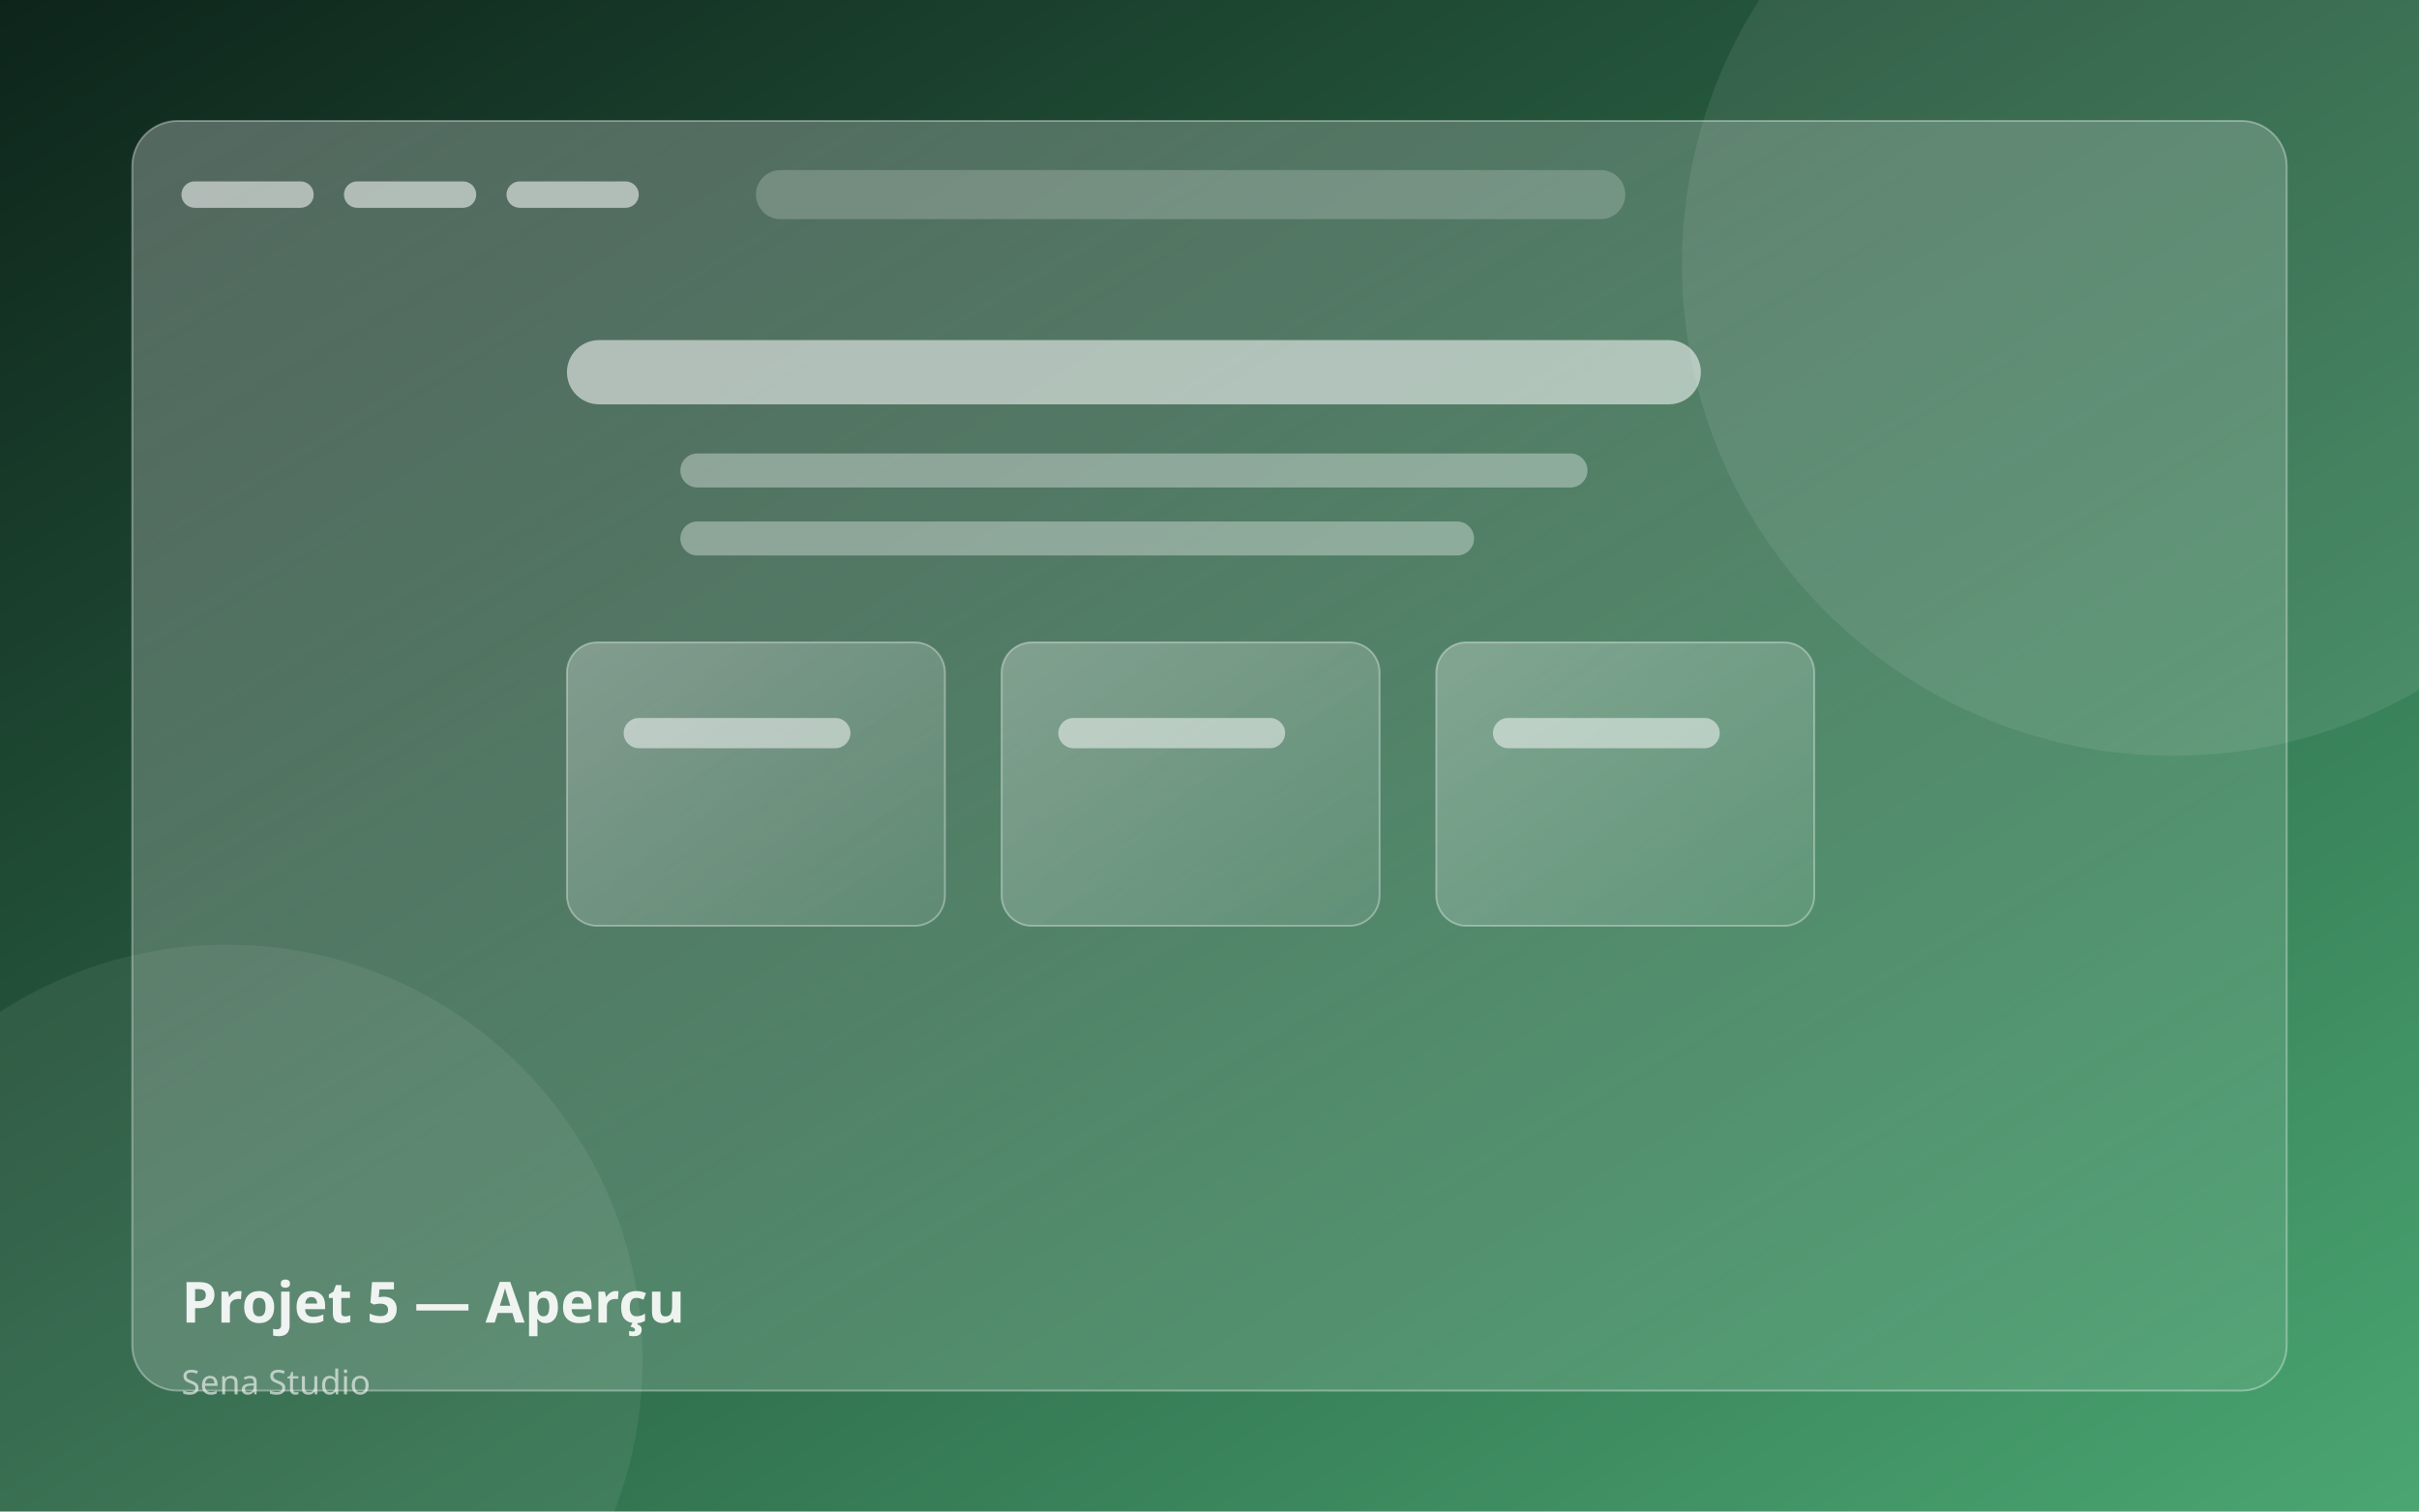
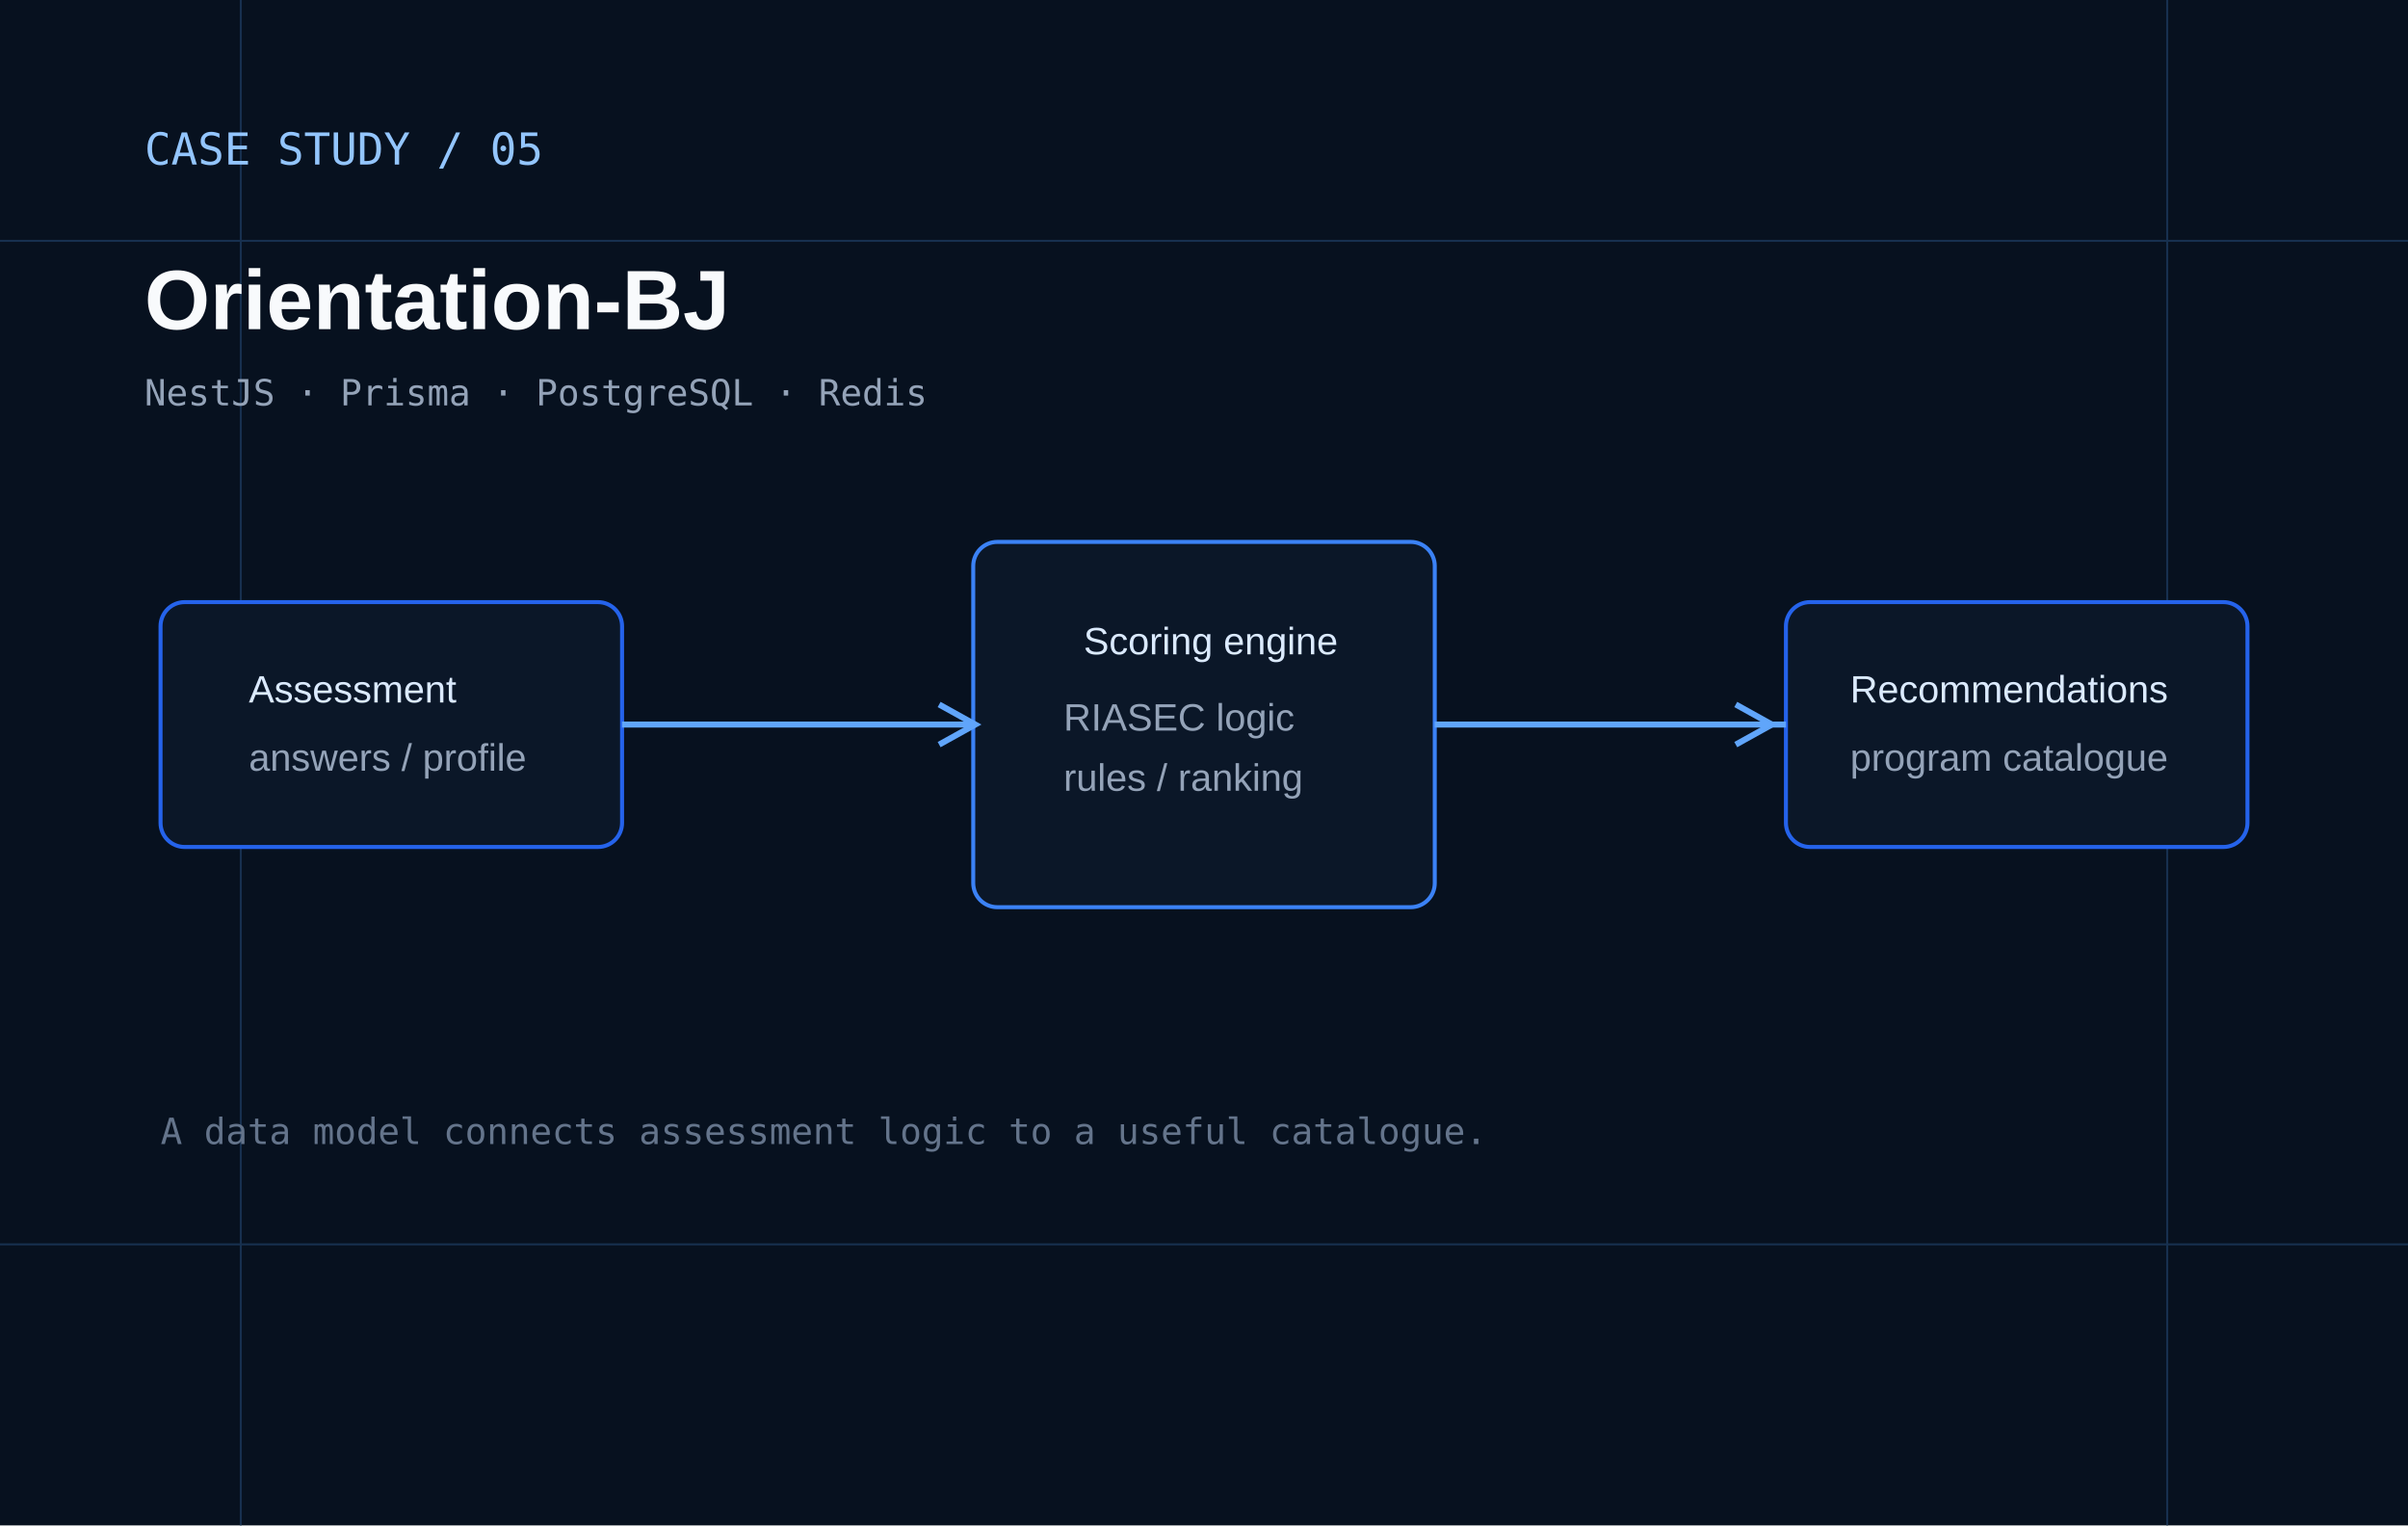
- <svg xmlns="http://www.w3.org/2000/svg" viewBox="0 0 1280 800">
-   <defs>
-     <linearGradient id="bg5" x1="0" y1="0" x2="1" y2="1">
-       <stop offset="0%" stop-color="#0d241a" />
-       <stop offset="100%" stop-color="#4aa672" />
-     </linearGradient>
-     <linearGradient id="card5" x1="0" y1="0" x2="1" y2="1">
-       <stop offset="0%" stop-color="#ffffff" stop-opacity="0.28" />
-       <stop offset="100%" stop-color="#ffffff" stop-opacity="0.08" />
-     </linearGradient>
-   </defs>
-   <rect width="1280" height="800" fill="url(#bg5)" />
-   <circle cx="1150" cy="140" r="260" fill="#ffffff" fill-opacity="0.08" />
-   <circle cx="120" cy="720" r="220" fill="#ffffff" fill-opacity="0.07" />
-   <rect x="70" y="64" width="1140" height="672" rx="24" fill="url(#card5)" stroke="#ffffff" stroke-opacity="0.35" />
-   <rect x="96" y="96" width="70" height="14" rx="7" fill="#ffffff" fill-opacity="0.55" />
-   <rect x="182" y="96" width="70" height="14" rx="7" fill="#ffffff" fill-opacity="0.55" />
-   <rect x="268" y="96" width="70" height="14" rx="7" fill="#ffffff" fill-opacity="0.55" />
-   <rect x="400" y="90" width="460" height="26" rx="13" fill="#ffffff" fill-opacity="0.2" />
-   <rect x="300" y="180" width="600" height="34" rx="17" fill="#ffffff" fill-opacity="0.55" />
-   <rect x="360" y="240" width="480" height="18" rx="9" fill="#ffffff" fill-opacity="0.35" />
-   <rect x="360" y="276" width="420" height="18" rx="9" fill="#ffffff" fill-opacity="0.35" />
-   <rect x="300" y="340" width="200" height="150" rx="16" fill="url(#card5)" stroke="#ffffff" stroke-opacity="0.35" />
-   <rect x="530" y="340" width="200" height="150" rx="16" fill="url(#card5)" stroke="#ffffff" stroke-opacity="0.35" />
-   <rect x="760" y="340" width="200" height="150" rx="16" fill="url(#card5)" stroke="#ffffff" stroke-opacity="0.35" />
-   <rect x="330" y="380" width="120" height="16" rx="8" fill="#ffffff" fill-opacity="0.5" />
-   <rect x="560" y="380" width="120" height="16" rx="8" fill="#ffffff" fill-opacity="0.5" />
-   <rect x="790" y="380" width="120" height="16" rx="8" fill="#ffffff" fill-opacity="0.5" />
-   <text x="96" y="700" font-family="system-ui, sans-serif" font-size="30" font-weight="600" fill="#ffffff" fill-opacity="0.9">Projet 5 — Aperçu</text>
-   <text x="96" y="738" font-family="system-ui, sans-serif" font-size="18" fill="#ffffff" fill-opacity="0.6">Sena Studio</text>
+ <svg xmlns="http://www.w3.org/2000/svg" viewBox="0 0 1200 760" role="img" aria-labelledby="title desc">
+   <rect width="1200" height="760" fill="#07111f" />
+   <path d="M0 120h1200M0 620h1200M120 0v760M1080 0v760" stroke="#17304f" />
+   <text x="72" y="82" fill="#93c5fd" font-family="monospace" font-size="22">CASE STUDY / 05</text>
+   <text x="72" y="164" fill="#f8fafc" font-family="Arial,sans-serif" font-size="42" font-weight="700">Orientation-BJ</text>
+   <text x="72" y="202" fill="#94a3b8" font-family="monospace" font-size="18">NestJS · Prisma · PostgreSQL · Redis</text>
+   <g font-family="Arial,sans-serif" font-size="19">
+     <rect x="80" y="300" width="230" height="122" rx="12" fill="#0b1728" stroke="#2563eb" stroke-width="2" />
+     <text x="124" y="350" fill="#dbeafe">Assessment</text>
+     <text x="124" y="384" fill="#94a3b8">answers / profile</text>
+     <rect x="485" y="270" width="230" height="182" rx="12" fill="#0b1728" stroke="#3b82f6" stroke-width="2" />
+     <text x="540" y="326" fill="#dbeafe">Scoring engine</text>
+     <text x="530" y="364" fill="#94a3b8">RIASEC logic</text>
+     <text x="530" y="394" fill="#94a3b8">rules / ranking</text>
+     <rect x="890" y="300" width="230" height="122" rx="12" fill="#0b1728" stroke="#2563eb" stroke-width="2" />
+     <text x="922" y="350" fill="#dbeafe">Recommendations</text>
+     <text x="922" y="384" fill="#94a3b8">program catalogue</text>
+   </g>
+   <path d="M310 361h175M715 361h175" stroke="#60a5fa" stroke-width="3" />
+   <path d="m468 351 18 10-18 10m397-20 18 10-18 10" fill="none" stroke="#60a5fa" stroke-width="3" />
+   <text x="80" y="570" fill="#64748b" font-family="monospace" font-size="18">A data model connects assessment logic to a useful catalogue.</text>
</svg>
